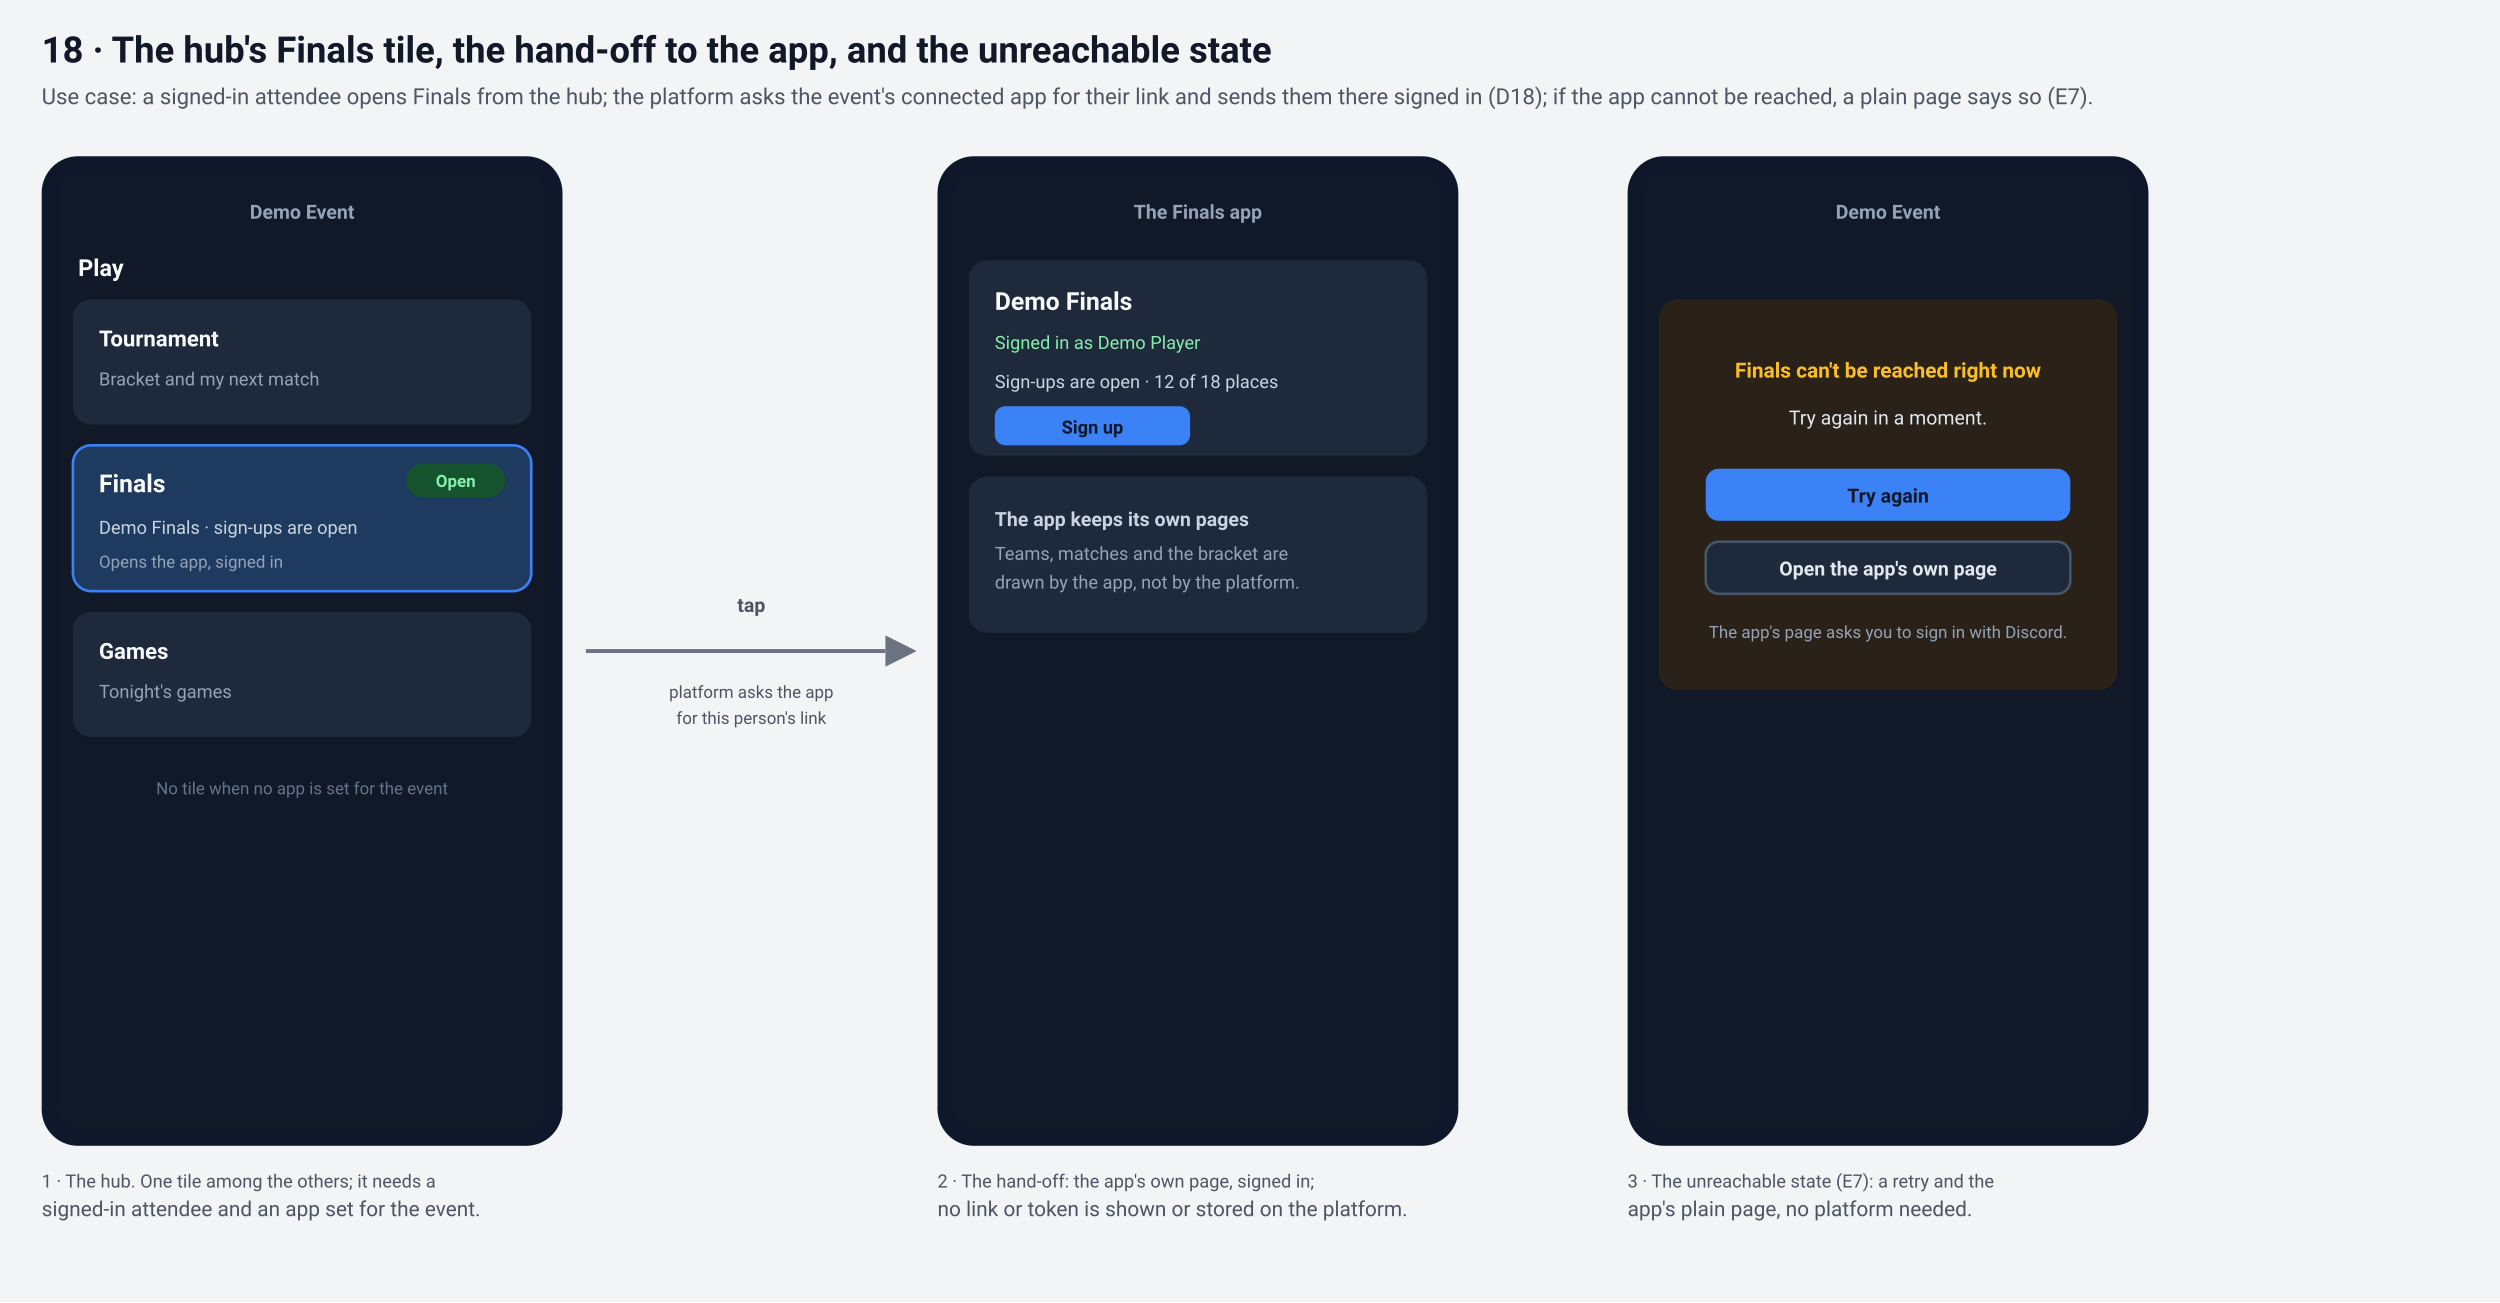
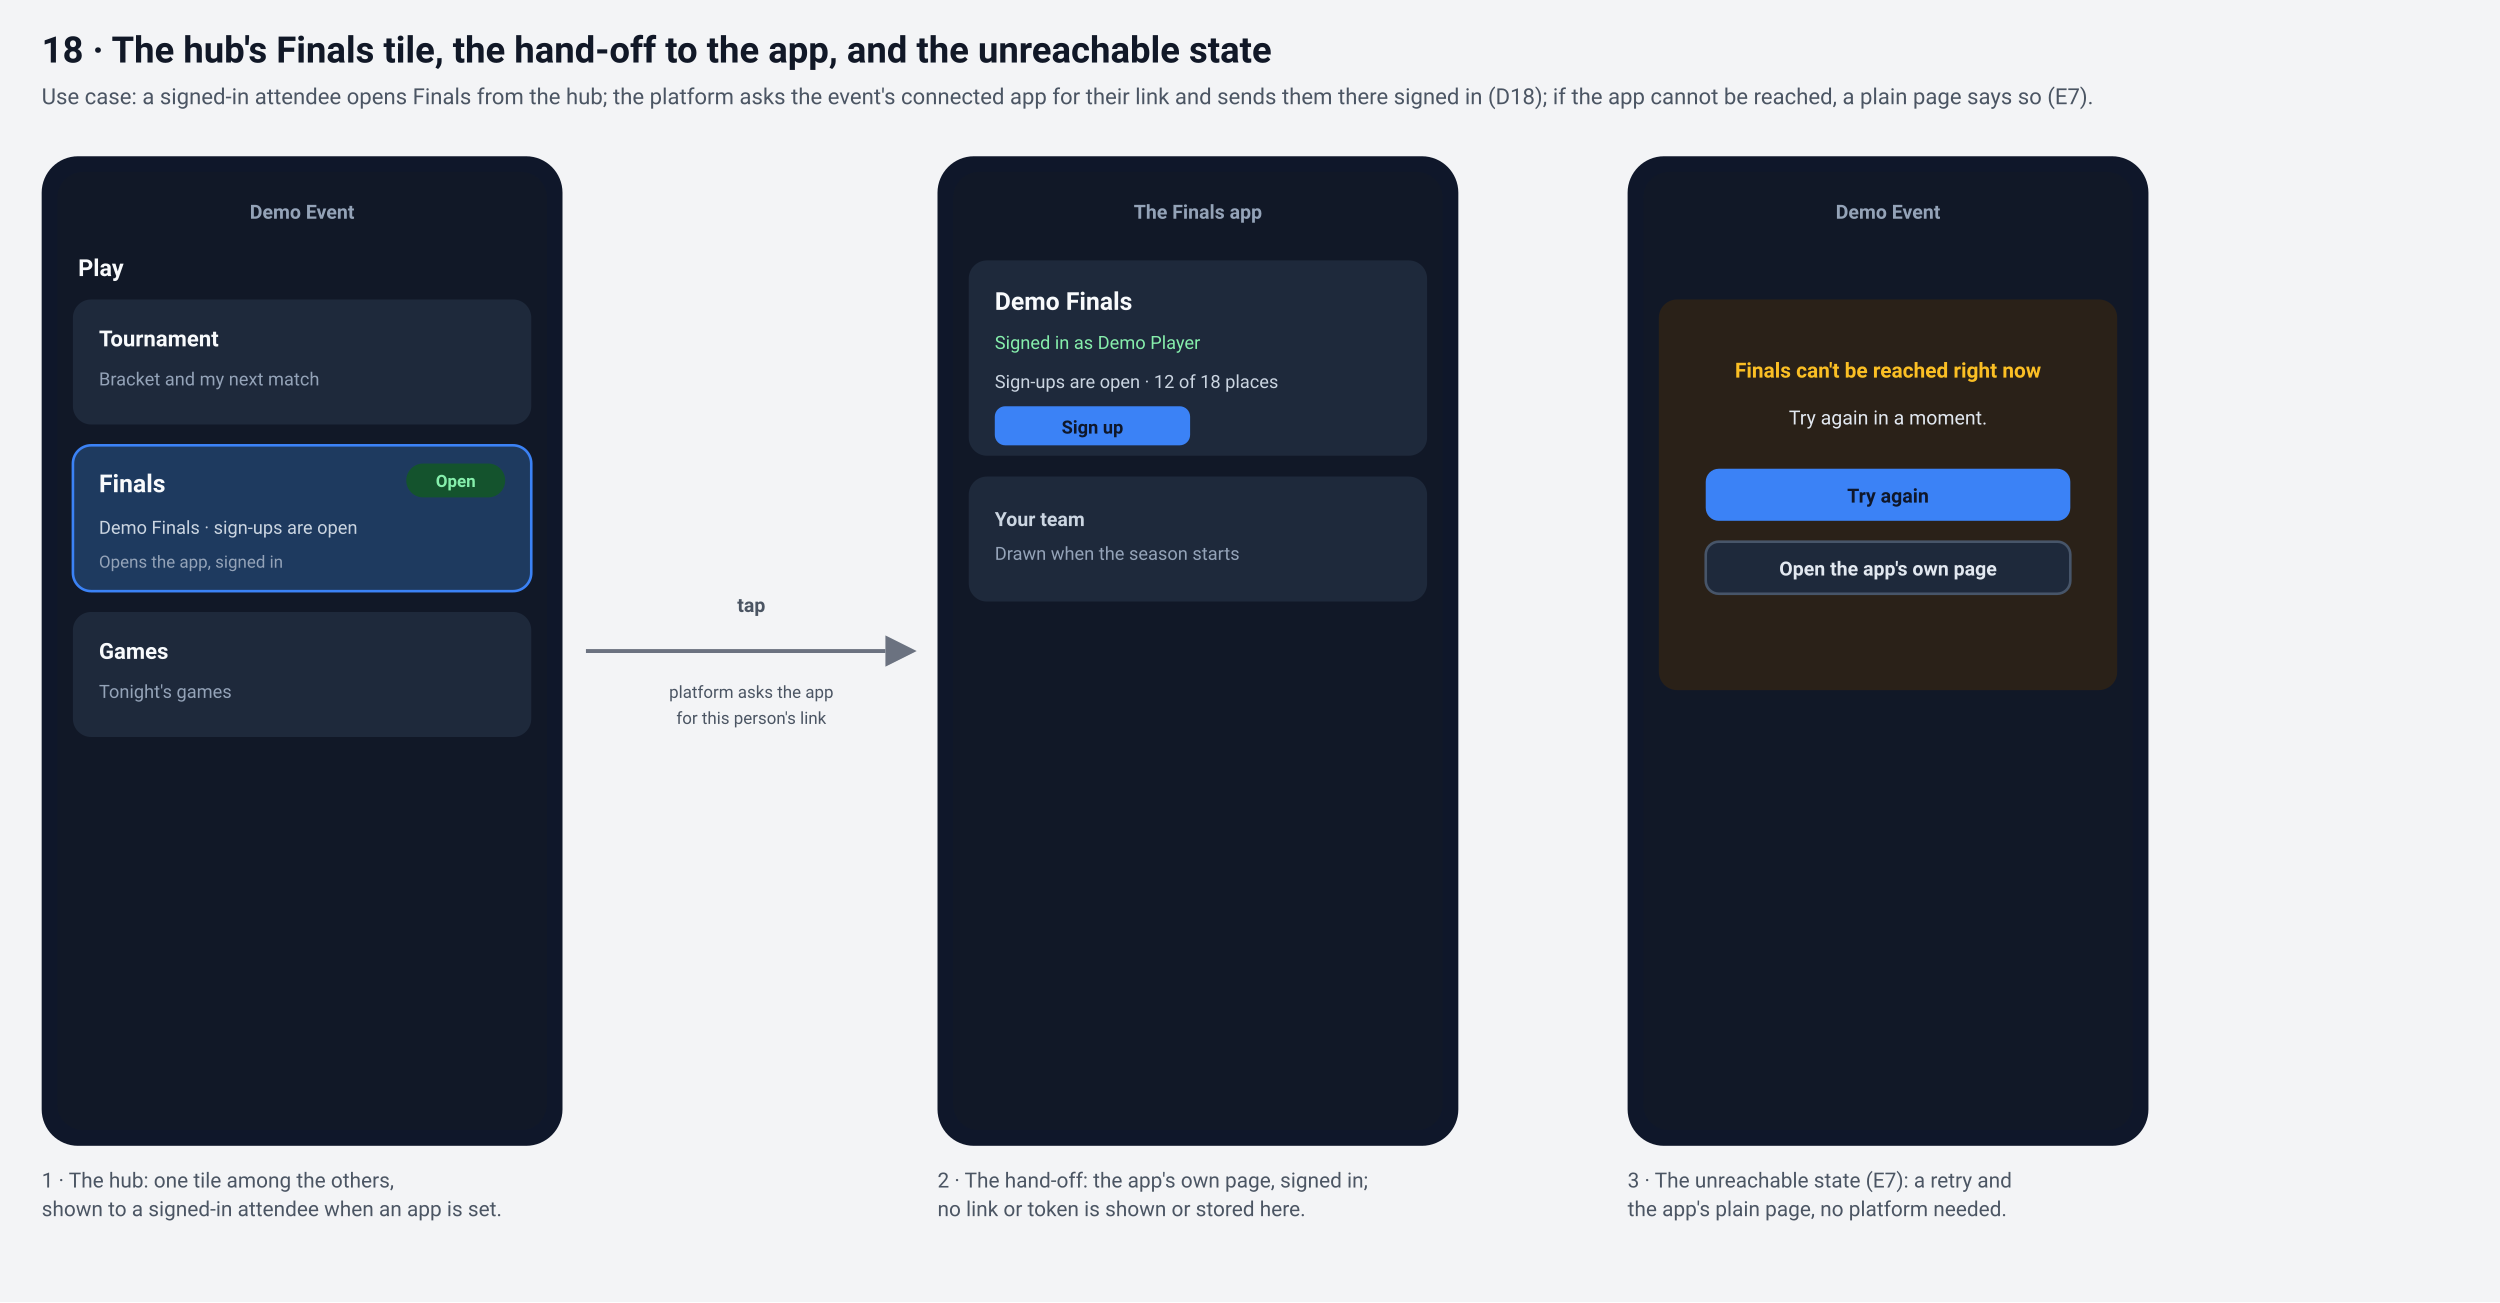
<svg xmlns="http://www.w3.org/2000/svg" viewBox="0 0 1920 1000" width="1920" height="1000" font-family="system-ui, -apple-system, 'Segoe UI', Roboto, Helvetica, Arial, sans-serif">
  <rect x="0" y="0" width="1920" height="1000" rx="0" fill="#f3f4f6" />
  <text x="32" y="48" font-size="28" fill="#111827" font-weight="700" text-anchor="start" data-box="32 1888">18 · The hub's Finals tile, the hand-off to the app, and the unreachable state</text>
  <text x="32" y="80" font-size="17" fill="#4b5563" font-weight="400" text-anchor="start" data-box="32 1888">Use case: a signed-in attendee opens Finals from the hub; the platform asks the event's connected app for their link and sends them there signed in (D18); if the app cannot be reached, a plain page says so (E7).</text>
  <rect x="32" y="120" width="400" height="760" rx="28" fill="#0f172a" />
  <rect x="44" y="132" width="376" height="736" rx="20" fill="#111827" />
  <text x="232" y="168" font-size="15" fill="#94a3b8" font-weight="600" text-anchor="middle" data-box="52 412">Demo Event</text>
  <text x="60" y="212" font-size="18" fill="#f8fafc" font-weight="700" text-anchor="start" data-box="60 404">Play</text>
  <rect x="56" y="230" width="352" height="96" rx="14" fill="#1e293b" />
  <text x="76" y="266" font-size="17" fill="#f8fafc" font-weight="600" text-anchor="start" data-box="76 388">Tournament</text>
  <text x="76" y="296" font-size="14" fill="#94a3b8" font-weight="400" text-anchor="start" data-box="76 388">Bracket and my next match</text>
  <rect x="56" y="342" width="352" height="112" rx="14" fill="#1e3a5f" stroke="#3b82f6" stroke-width="2" />
  <text x="76" y="378" font-size="19" fill="#f8fafc" font-weight="700" text-anchor="start" data-box="76 282">Finals</text>
  <rect x="312" y="356" width="76" height="26" rx="13" fill="#14532d" />
  <text x="350" y="374" font-size="13" fill="#86efac" font-weight="600" text-anchor="middle" data-box="316 384">Open</text>
  <text x="76" y="410" font-size="14" fill="#cbd5e1" font-weight="400" text-anchor="start" data-box="76 388">Demo Finals · sign-ups are open</text>
  <text x="76" y="436" font-size="13" fill="#94a3b8" font-weight="400" text-anchor="start" data-box="76 388">Opens the app, signed in</text>
  <rect x="56" y="470" width="352" height="96" rx="14" fill="#1e293b" />
  <text x="76" y="506" font-size="17" fill="#f8fafc" font-weight="600" text-anchor="start" data-box="76 388">Games</text>
  <text x="76" y="536" font-size="14" fill="#94a3b8" font-weight="400" text-anchor="start" data-box="76 388">Tonight's games</text>
-   <text x="232" y="610" font-size="13" fill="#64748b" font-weight="400" text-anchor="middle" data-box="62 402">No tile when no app is set for the event</text>
-   <text x="32" y="912" font-size="14" fill="#4b5563" font-weight="400" text-anchor="start" data-box="32 432">1 · The hub. One tile among the others; it needs a</text>
-   <text x="32" y="934" font-size="16" fill="#4b5563" font-weight="400" text-anchor="start" data-box="32 432">signed-in attendee and an app set for the event.</text>
+   <text x="32" y="912" font-size="16" fill="#4b5563" font-weight="400" text-anchor="start" data-box="32 432">1 · The hub: one tile among the others,</text>
+   <text x="32" y="934" font-size="16" fill="#4b5563" font-weight="400" text-anchor="start" data-box="32 432">shown to a signed-in attendee when an app is set.</text>
  <line x1="450" y1="500" x2="680" y2="500" stroke="#6b7280" stroke-width="3" />
  <path d="M680,488 L704,500 L680,512 z" fill="#6b7280" />
  <text x="577" y="470" font-size="15" fill="#4b5563" font-weight="600" text-anchor="middle" data-box="460 690">tap</text>
  <text x="577" y="536" font-size="13" fill="#4b5563" font-weight="400" text-anchor="middle" data-box="440 714">platform asks the app</text>
  <text x="577" y="556" font-size="13" fill="#4b5563" font-weight="400" text-anchor="middle" data-box="440 714">for this person's link</text>
  <rect x="720" y="120" width="400" height="760" rx="28" fill="#0f172a" />
  <rect x="732" y="132" width="376" height="736" rx="20" fill="#111827" />
  <text x="920" y="168" font-size="15" fill="#94a3b8" font-weight="600" text-anchor="middle" data-box="740 1100">The Finals app</text>
  <rect x="744" y="200" width="352" height="150" rx="14" fill="#1e293b" />
  <text x="764" y="238" font-size="19" fill="#f8fafc" font-weight="700" text-anchor="start" data-box="764 1076">Demo Finals</text>
  <text x="764" y="268" font-size="14" fill="#86efac" font-weight="400" text-anchor="start" data-box="764 1076">Signed in as Demo Player</text>
  <text x="764" y="298" font-size="14" fill="#cbd5e1" font-weight="400" text-anchor="start" data-box="764 1076">Sign-ups are open · 12 of 18 places</text>
  <rect x="764" y="312" width="150" height="30" rx="8" fill="#3b82f6" />
  <text x="839" y="333" font-size="14" fill="#0f172a" font-weight="700" text-anchor="middle" data-box="768 910">Sign up</text>
-   <rect x="744" y="366" width="352" height="120" rx="14" fill="#1e293b" />
-   <text x="764" y="404" font-size="15" fill="#cbd5e1" font-weight="600" text-anchor="start" data-box="764 1076">The app keeps its own pages</text>
-   <text x="764" y="430" font-size="14" fill="#94a3b8" font-weight="400" text-anchor="start" data-box="764 1076">Teams, matches and the bracket are</text>
-   <text x="764" y="452" font-size="14" fill="#94a3b8" font-weight="400" text-anchor="start" data-box="764 1076">drawn by the app, not by the platform.</text>
-   <text x="720" y="912" font-size="14" fill="#4b5563" font-weight="400" text-anchor="start" data-box="720 1120">2 · The hand-off: the app's own page, signed in;</text>
-   <text x="720" y="934" font-size="16" fill="#4b5563" font-weight="400" text-anchor="start" data-box="720 1120">no link or token is shown or stored on the platform.</text>
+   <rect x="744" y="366" width="352" height="96" rx="14" fill="#1e293b" />
+   <text x="764" y="404" font-size="15" fill="#cbd5e1" font-weight="600" text-anchor="start" data-box="764 1076">Your team</text>
+   <text x="764" y="430" font-size="14" fill="#94a3b8" font-weight="400" text-anchor="start" data-box="764 1076">Drawn when the season starts</text>
+   <text x="720" y="912" font-size="16" fill="#4b5563" font-weight="400" text-anchor="start" data-box="720 1120">2 · The hand-off: the app's own page, signed in;</text>
+   <text x="720" y="934" font-size="16" fill="#4b5563" font-weight="400" text-anchor="start" data-box="720 1120">no link or token is shown or stored here.</text>
  <rect x="1250" y="120" width="400" height="760" rx="28" fill="#0f172a" />
  <rect x="1262" y="132" width="376" height="736" rx="20" fill="#111827" />
  <text x="1450" y="168" font-size="15" fill="#94a3b8" font-weight="600" text-anchor="middle" data-box="1270 1630">Demo Event</text>
  <rect x="1274" y="230" width="352" height="300" rx="14" fill="#2a2118" />
  <text x="1450" y="290" font-size="16" fill="#fbbf24" font-weight="700" text-anchor="middle" data-box="1286 1614">Finals can't be reached right now</text>
  <text x="1450" y="326" font-size="15" fill="#e2e8f0" font-weight="400" text-anchor="middle" data-box="1286 1614">Try again in a moment.</text>
  <rect x="1310" y="360" width="280" height="40" rx="10" fill="#3b82f6" />
  <text x="1450" y="386" font-size="15" fill="#0f172a" font-weight="700" text-anchor="middle" data-box="1320 1580">Try again</text>
  <rect x="1310" y="416" width="280" height="40" rx="10" fill="#1e293b" stroke="#475569" stroke-width="2" />
  <text x="1450" y="442" font-size="15" fill="#e2e8f0" font-weight="600" text-anchor="middle" data-box="1320 1580">Open the app's own page</text>
-   <text x="1450" y="490" font-size="13" fill="#94a3b8" font-weight="400" text-anchor="middle" data-box="1284 1616">The app's page asks you to sign in with Discord.</text>
-   <text x="1250" y="912" font-size="14" fill="#4b5563" font-weight="400" text-anchor="start" data-box="1250 1650">3 · The unreachable state (E7): a retry and the</text>
-   <text x="1250" y="934" font-size="16" fill="#4b5563" font-weight="400" text-anchor="start" data-box="1250 1650">app's plain page, no platform needed.</text>
+   <text x="1250" y="912" font-size="16" fill="#4b5563" font-weight="400" text-anchor="start" data-box="1250 1650">3 · The unreachable state (E7): a retry and</text>
+   <text x="1250" y="934" font-size="16" fill="#4b5563" font-weight="400" text-anchor="start" data-box="1250 1650">the app's plain page, no platform needed.</text>
</svg>
